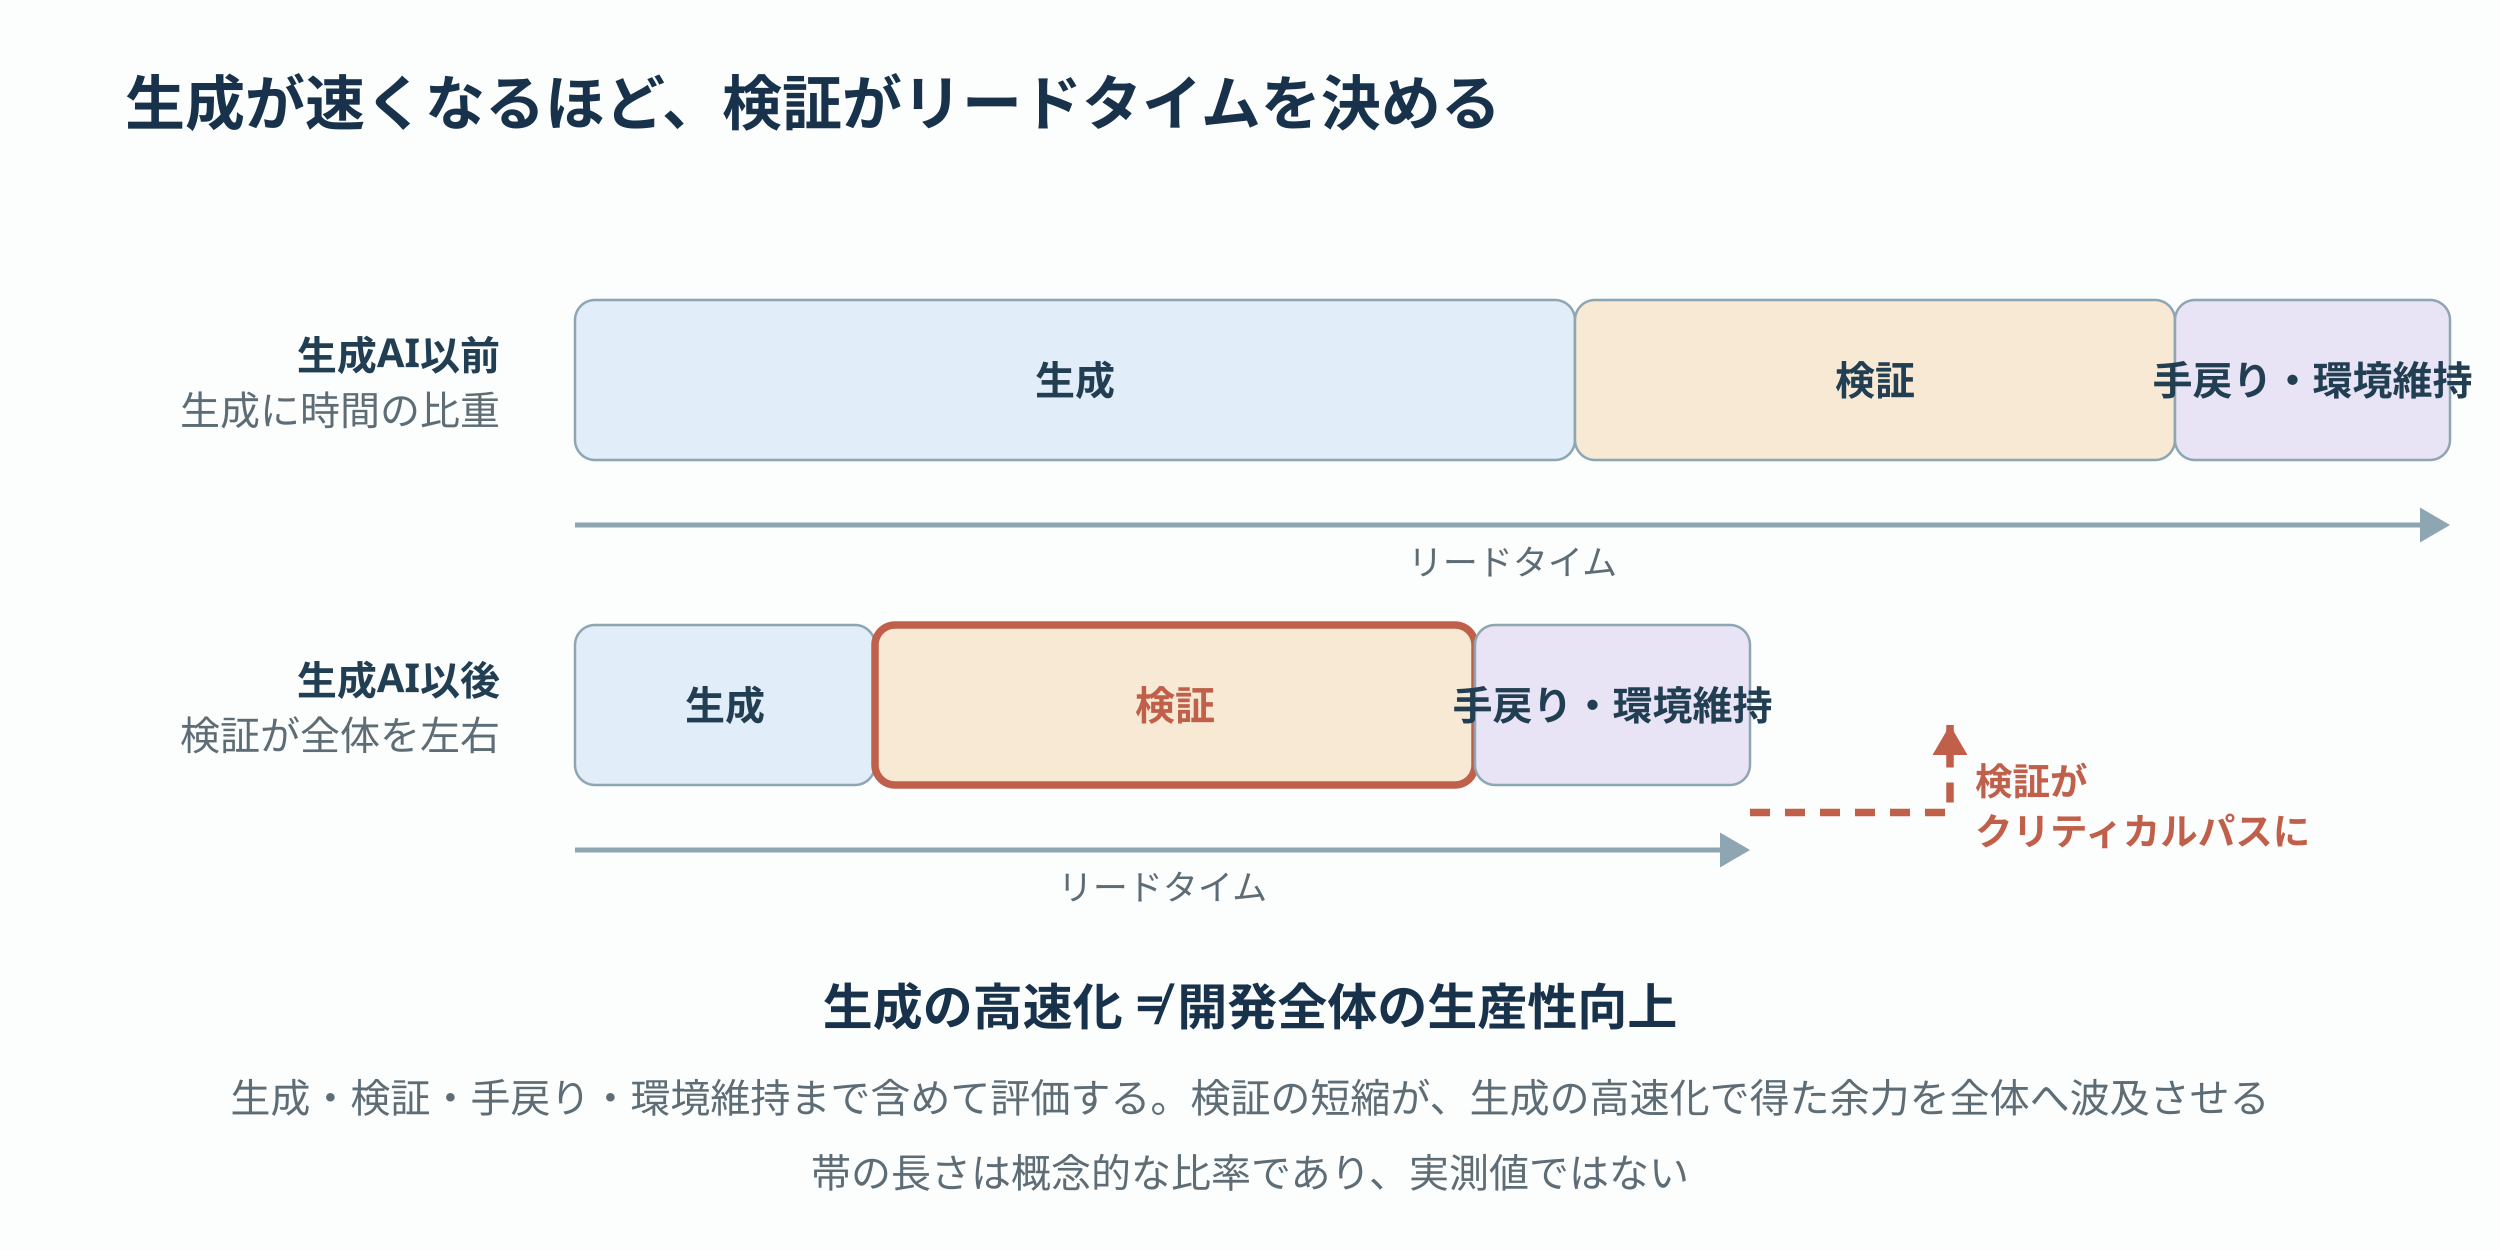
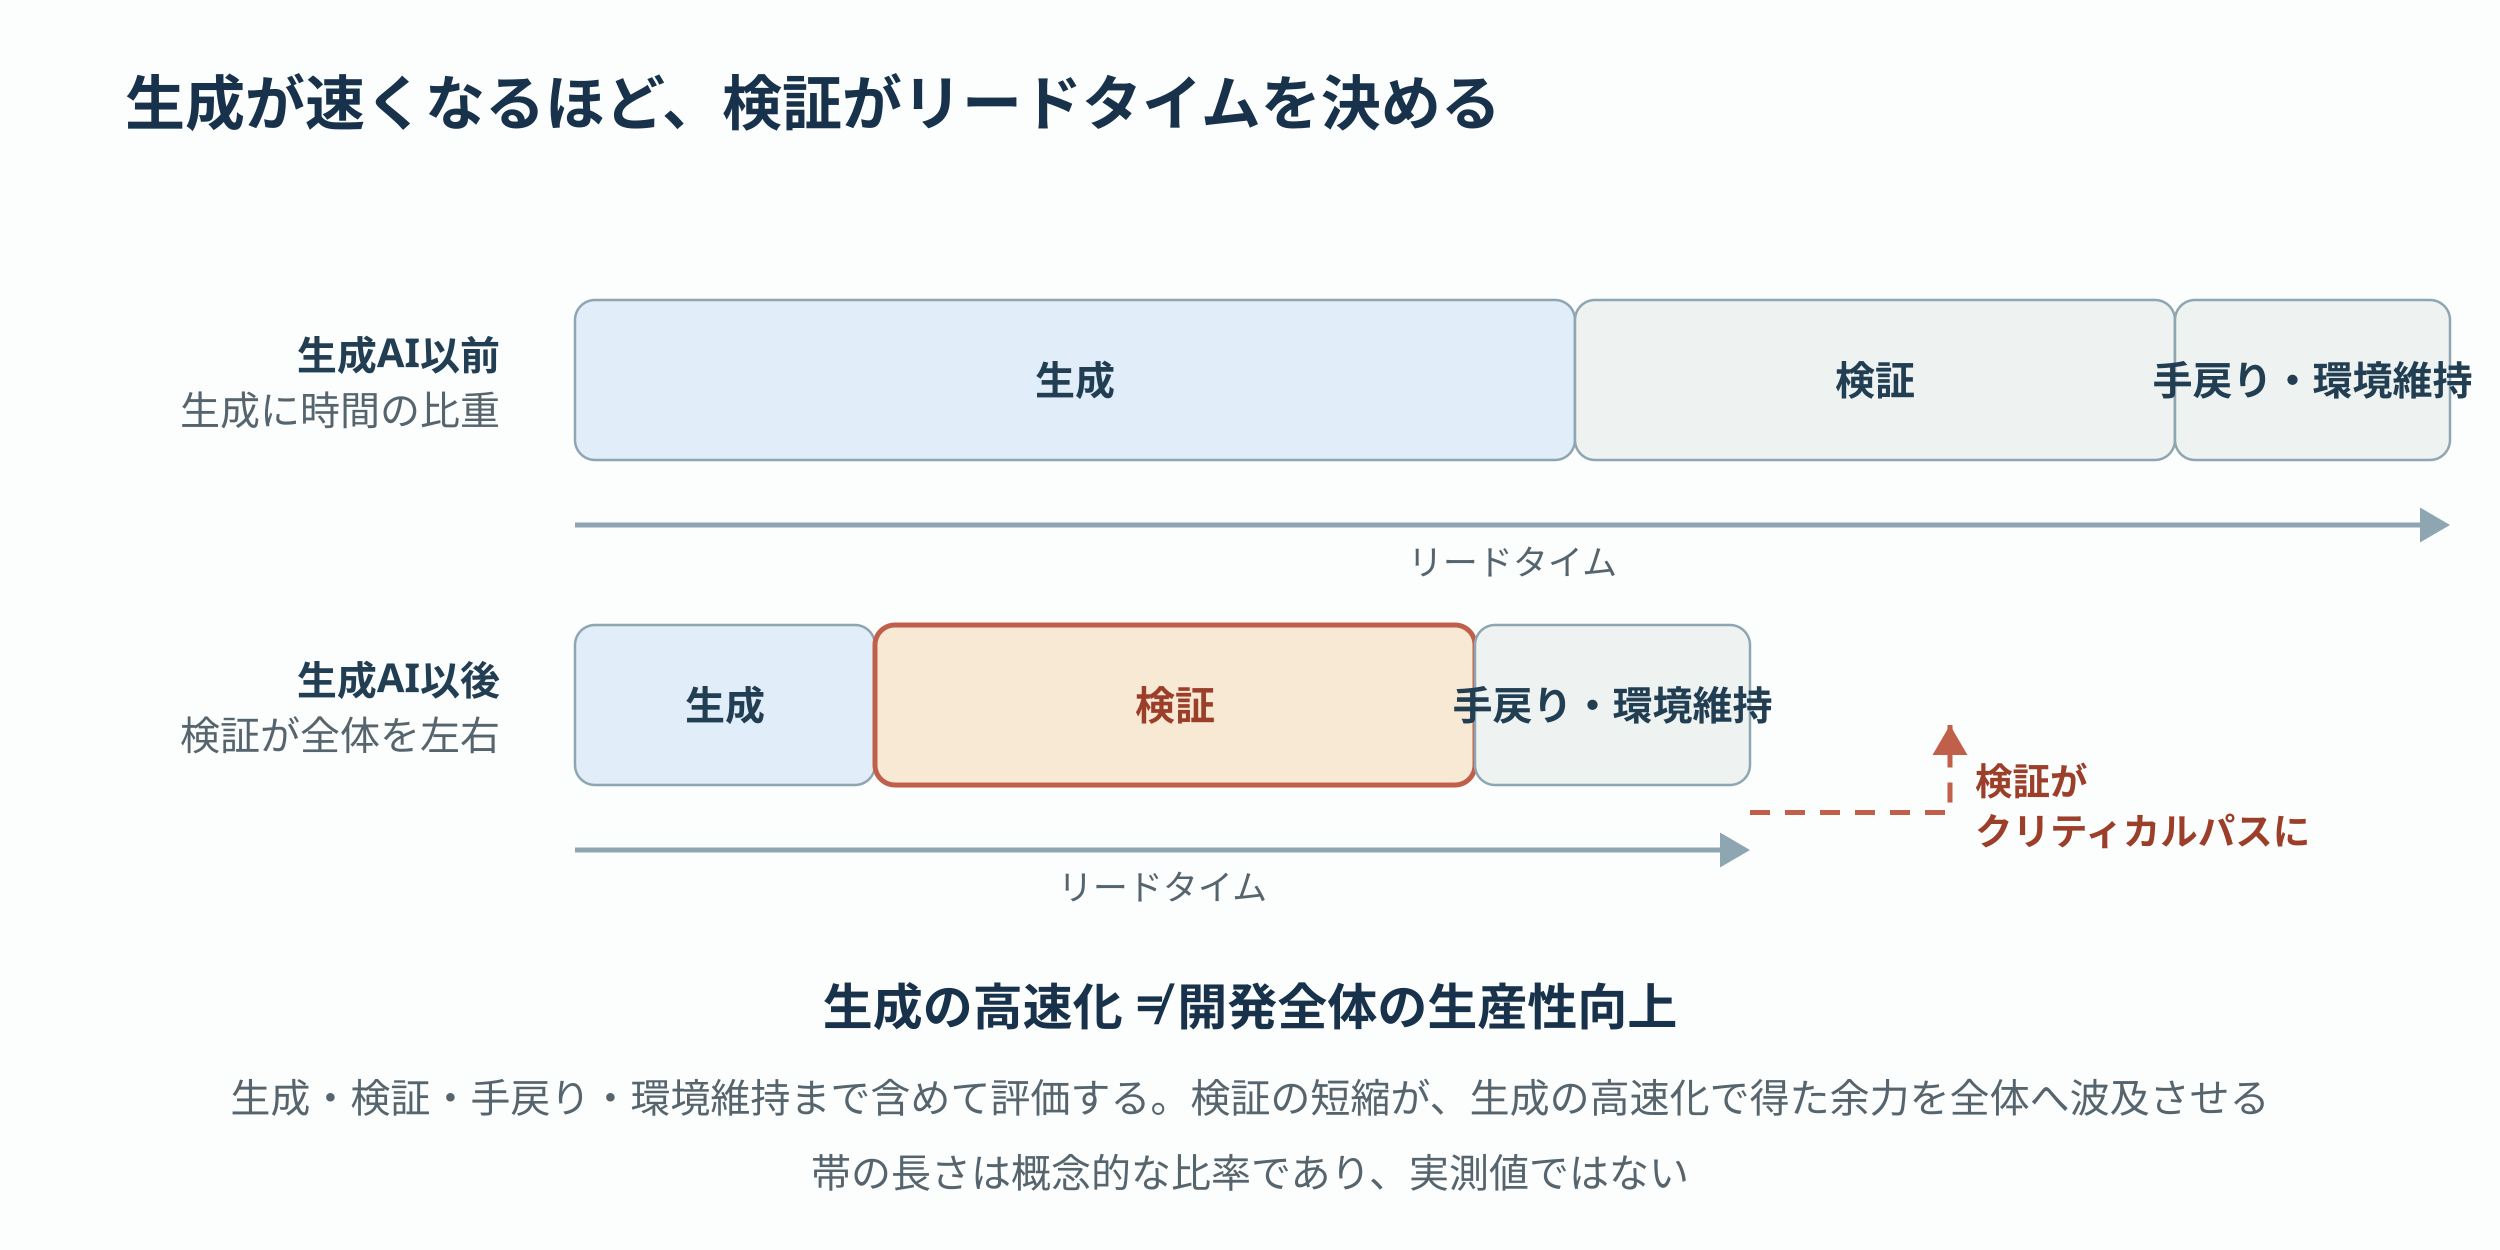
<svg xmlns="http://www.w3.org/2000/svg" width="1000" height="500" viewBox="0 0 1000 500" role="img" aria-label="生成AI以前と以後の工程の帯を比べ、生成が短くなった後も検証の帯が残り、全体のリードタイムを左右することを示す図">
  <rect width="100%" height="100%" fill="#fcfdfd" />
  <text x="50" y="50" text-anchor="start" font-family="sans-serif" font-size="24" font-weight="700" fill="#18324b">生成が速くなるほど、検証がリードタイムを決める</text>
  <text x="200" y="148" text-anchor="end" font-family="sans-serif" font-size="16" font-weight="700" fill="#223e53">生成AI以前</text>
-   <text x="200" y="170" text-anchor="end" font-family="sans-serif" font-size="16" fill="#5d6c75">生成に時間の比重</text>
+   <text x="200" y="170" text-anchor="end" font-family="sans-serif" font-size="16" fill="#55646d">生成に時間の比重</text>
  <rect x="230" y="120" width="400" height="64" rx="8" fill="#e1edf8" stroke="#8ea6b2" stroke-width="1" />
  <text x="430" y="158" text-anchor="middle" font-family="sans-serif" font-size="16" font-weight="700" fill="#223e53">生成</text>
-   <rect x="630" y="120" width="240" height="64" rx="8" fill="#f7e9d4" stroke="#8ea6b2" stroke-width="1" />
+   <rect x="630" y="120" width="240" height="64" rx="8" fill="#eef3f1" stroke="#8ea6b2" stroke-width="1" />
  <text x="750" y="158" text-anchor="middle" font-family="sans-serif" font-size="16" font-weight="700" fill="#223e53">検証</text>
-   <rect x="870" y="120" width="110" height="64" rx="8" fill="#e9e4f5" stroke="#8ea6b2" stroke-width="1" />
+   <rect x="870" y="120" width="110" height="64" rx="8" fill="#eef3f1" stroke="#8ea6b2" stroke-width="1" />
  <text x="925" y="158" text-anchor="middle" font-family="sans-serif" font-size="16" font-weight="700" fill="#223e53">手戻り・環境維持</text>
  <path d="M230.0 210.0 L970.0 210.0" stroke="#8ea6b2" stroke-width="2" fill="none" />
  <polygon points="980.0,210.0 968.0,217.0 968.0,203.0" fill="#8ea6b2" />
-   <text x="605" y="230" text-anchor="middle" font-family="sans-serif" font-size="14" fill="#5d6c75">リードタイム</text>
+   <text x="605" y="230" text-anchor="middle" font-family="sans-serif" font-size="14" fill="#55646d">リードタイム</text>
  <text x="200" y="278" text-anchor="end" font-family="sans-serif" font-size="16" font-weight="700" fill="#223e53">生成AI以後</text>
-   <text x="200" y="300" text-anchor="end" font-family="sans-serif" font-size="16" fill="#5d6c75">検証が全体を左右</text>
+   <text x="200" y="300" text-anchor="end" font-family="sans-serif" font-size="16" fill="#55646d">検証が全体を左右</text>
  <rect x="230" y="250" width="120" height="64" rx="8" fill="#e1edf8" stroke="#8ea6b2" stroke-width="1" />
  <text x="290" y="288" text-anchor="middle" font-family="sans-serif" font-size="16" font-weight="700" fill="#223e53">生成</text>
-   <rect x="350" y="250" width="240" height="64" rx="8" fill="#f7e9d4" stroke="#c0604a" stroke-width="3" />
-   <text x="470" y="288" text-anchor="middle" font-family="sans-serif" font-size="16" font-weight="700" fill="#c0604a">検証</text>
-   <rect x="590" y="250" width="110" height="64" rx="8" fill="#e9e4f5" stroke="#8ea6b2" stroke-width="1" />
+   <rect x="350" y="250" width="240" height="64" rx="8" fill="#f7e9d4" stroke="#c0604a" stroke-width="2" />
+   <text x="470" y="288" text-anchor="middle" font-family="sans-serif" font-size="16" font-weight="700" fill="#9c3f2a">検証</text>
+   <rect x="590" y="250" width="110" height="64" rx="8" fill="#eef3f1" stroke="#8ea6b2" stroke-width="1" />
  <text x="645" y="288" text-anchor="middle" font-family="sans-serif" font-size="16" font-weight="700" fill="#223e53">手戻り・環境維持</text>
  <path d="M230.0 340.0 L690.0 340.0" stroke="#8ea6b2" stroke-width="2" fill="none" />
  <polygon points="700.0,340.0 688.0,347.0 688.0,333.0" fill="#8ea6b2" />
-   <text x="465" y="360" text-anchor="middle" font-family="sans-serif" font-size="14" fill="#5d6c75">リードタイム</text>
-   <path d="M700 325 H780 V290" stroke="#c0604a" stroke-width="3" fill="none" stroke-dasharray="8 6" />
+   <text x="465" y="360" text-anchor="middle" font-family="sans-serif" font-size="14" fill="#55646d">リードタイム</text>
+   <path d="M700 325 H780 V290" stroke="#c0604a" stroke-width="2" fill="none" stroke-dasharray="8 6" />
  <polygon points="780.0,290.0 787.0,302.0 773.0,302.0" fill="#c0604a" />
-   <text x="790" y="318" text-anchor="start" font-family="sans-serif" font-size="15" font-weight="700" fill="#c0604a">検証が</text>
-   <text x="790" y="338" text-anchor="start" font-family="sans-serif" font-size="15" font-weight="700" fill="#c0604a">クリティカルパスに</text>
+   <text x="790" y="318" text-anchor="start" font-family="sans-serif" font-size="15" font-weight="700" fill="#9c3f2a">検証が</text>
+   <text x="790" y="338" text-anchor="start" font-family="sans-serif" font-size="15" font-weight="700" fill="#9c3f2a">クリティカルパスに</text>
  <text x="500" y="410" text-anchor="middle" font-family="sans-serif" font-size="20" font-weight="700" fill="#18324b">生成の高速化 ≠ 開発全体の生産性向上</text>
-   <text x="500" y="445" text-anchor="middle" font-family="sans-serif" font-size="16" fill="#5d6c75">生成・検証・手戻り・環境維持まで含めて評価する。検証の短縮が、生成の高速化で得た余力を全体へ波及させる</text>
-   <text x="500" y="475" text-anchor="middle" font-family="sans-serif" font-size="16" fill="#5d6c75">帯の長さは概念的な比率であり、実測値ではない</text>
+   <text x="500" y="445" text-anchor="middle" font-family="sans-serif" font-size="16" fill="#55646d">生成・検証・手戻り・環境維持まで含めて評価する。検証の短縮が、生成の高速化で得た余力を全体へ波及させる</text>
+   <text x="500" y="475" text-anchor="middle" font-family="sans-serif" font-size="16" fill="#55646d">帯の長さは概念的な比率であり、実測値ではない</text>
</svg>
